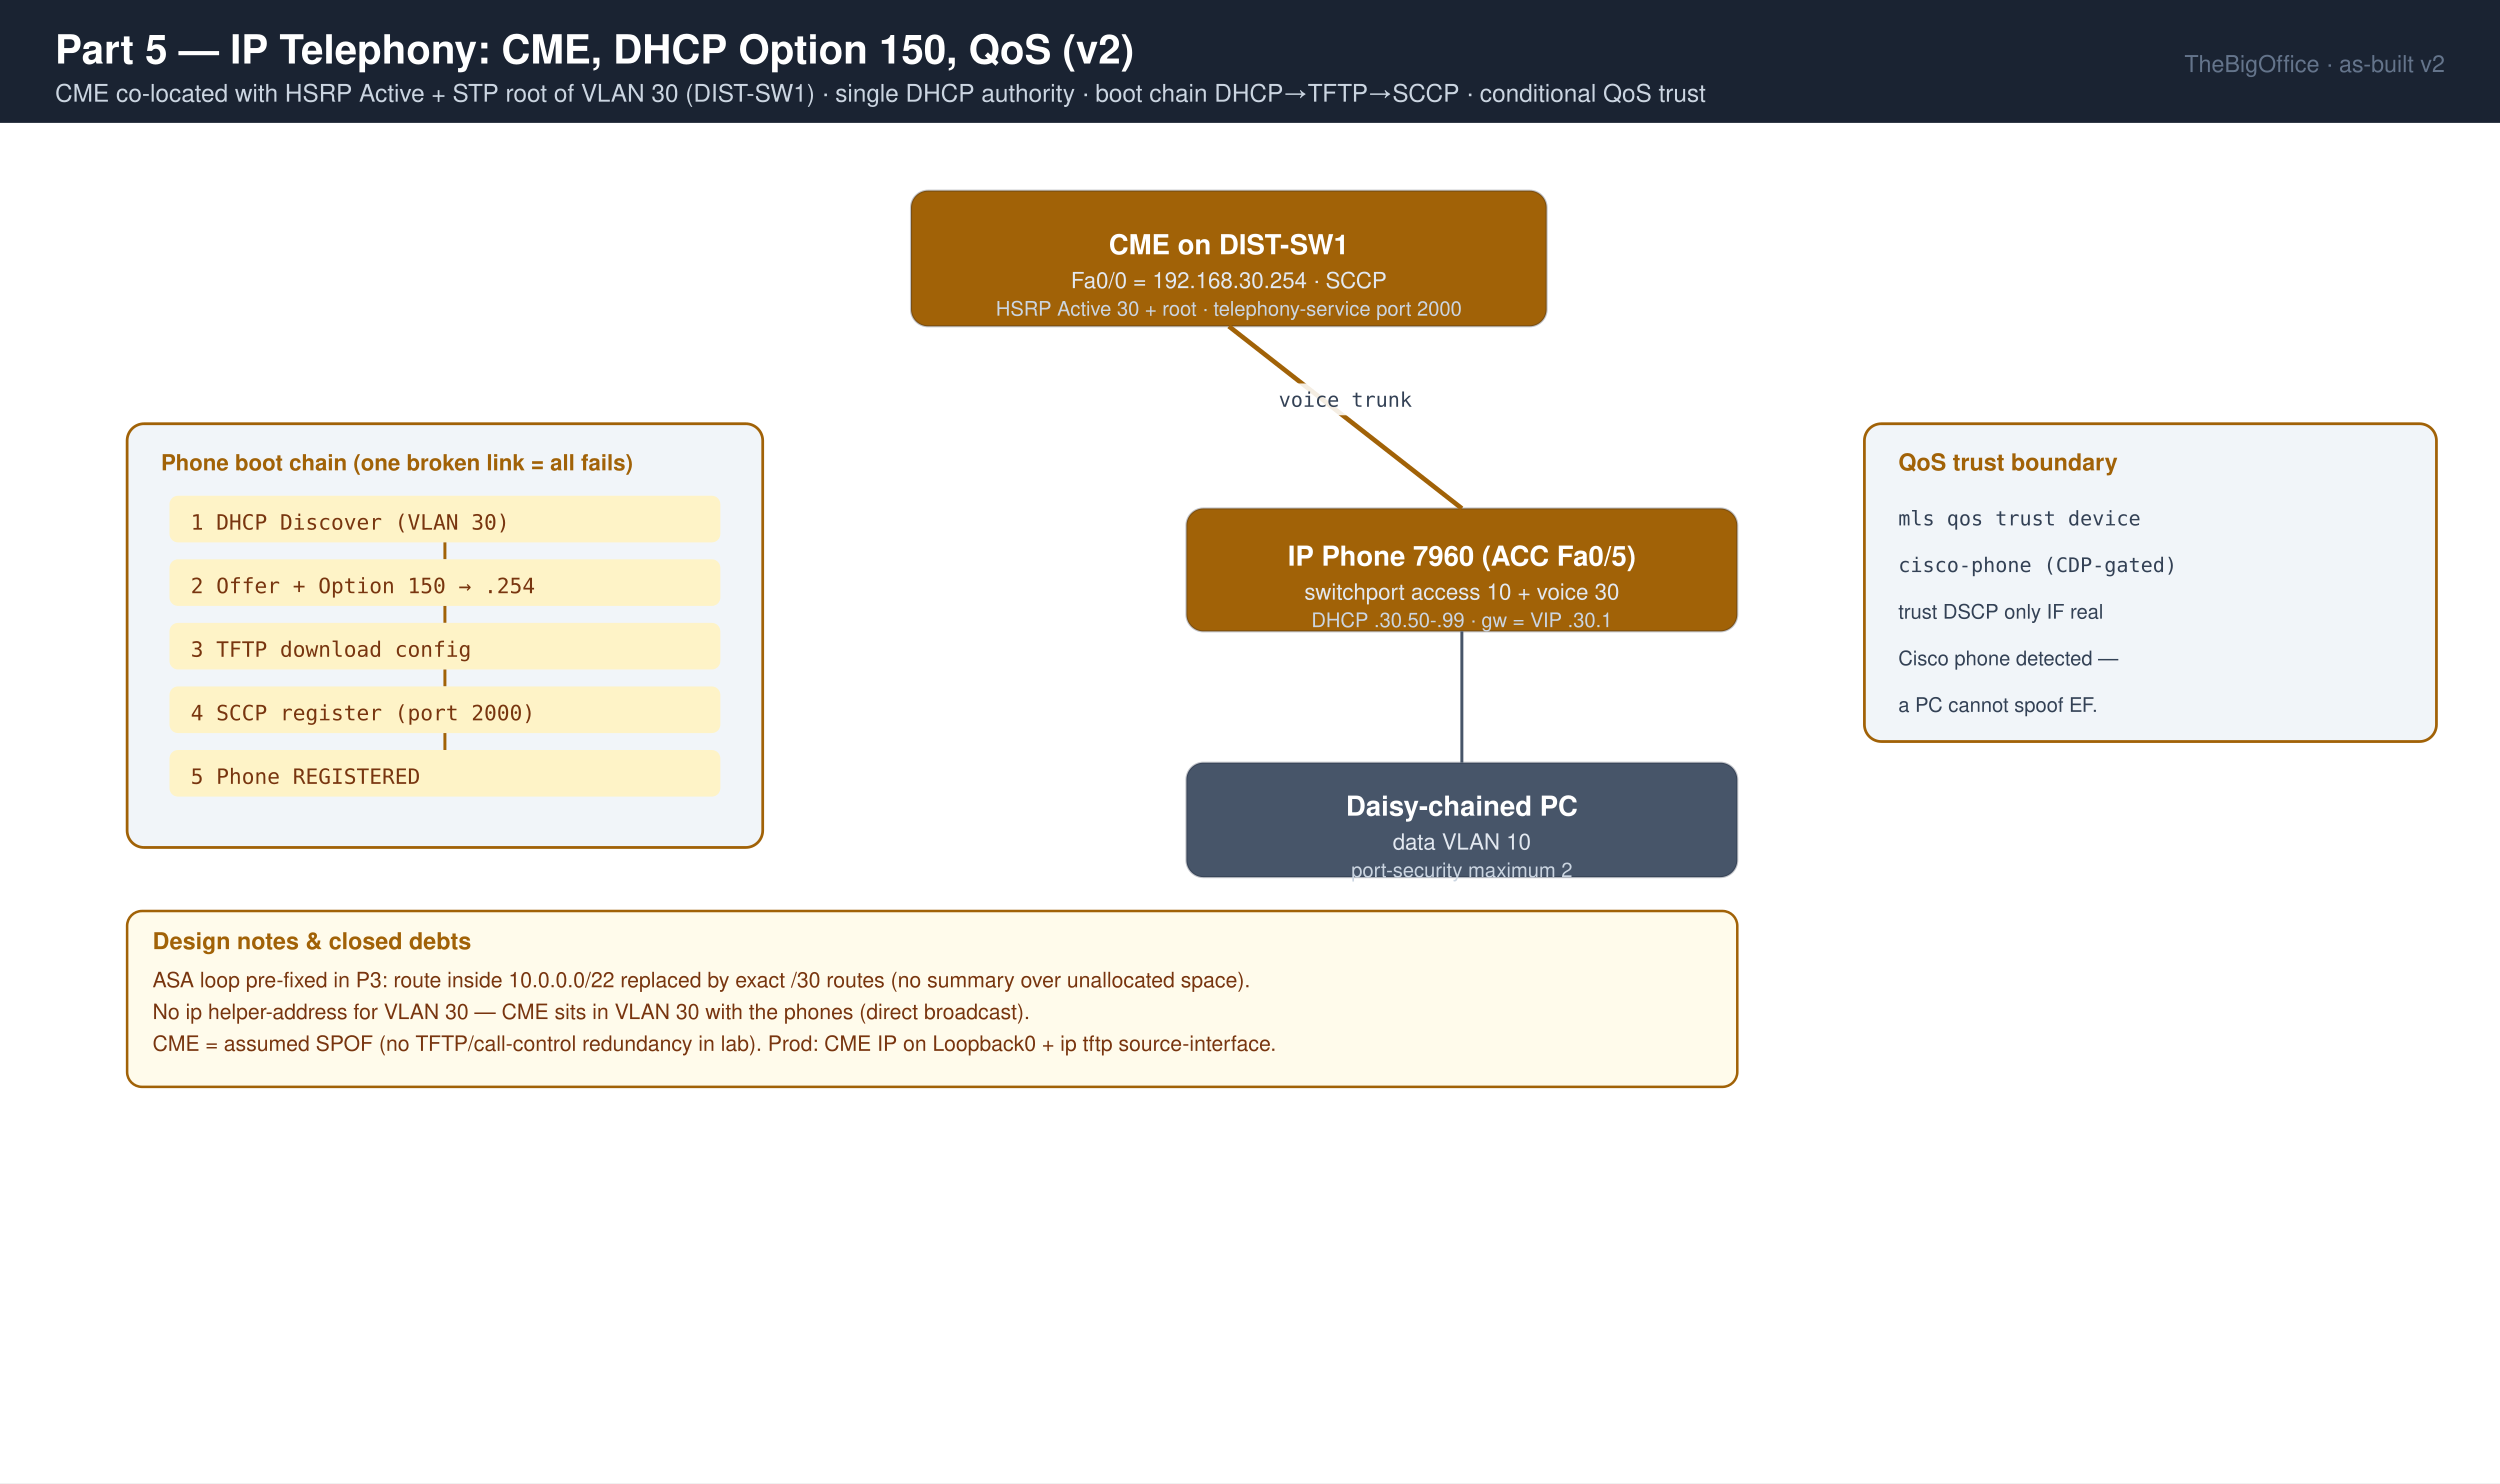
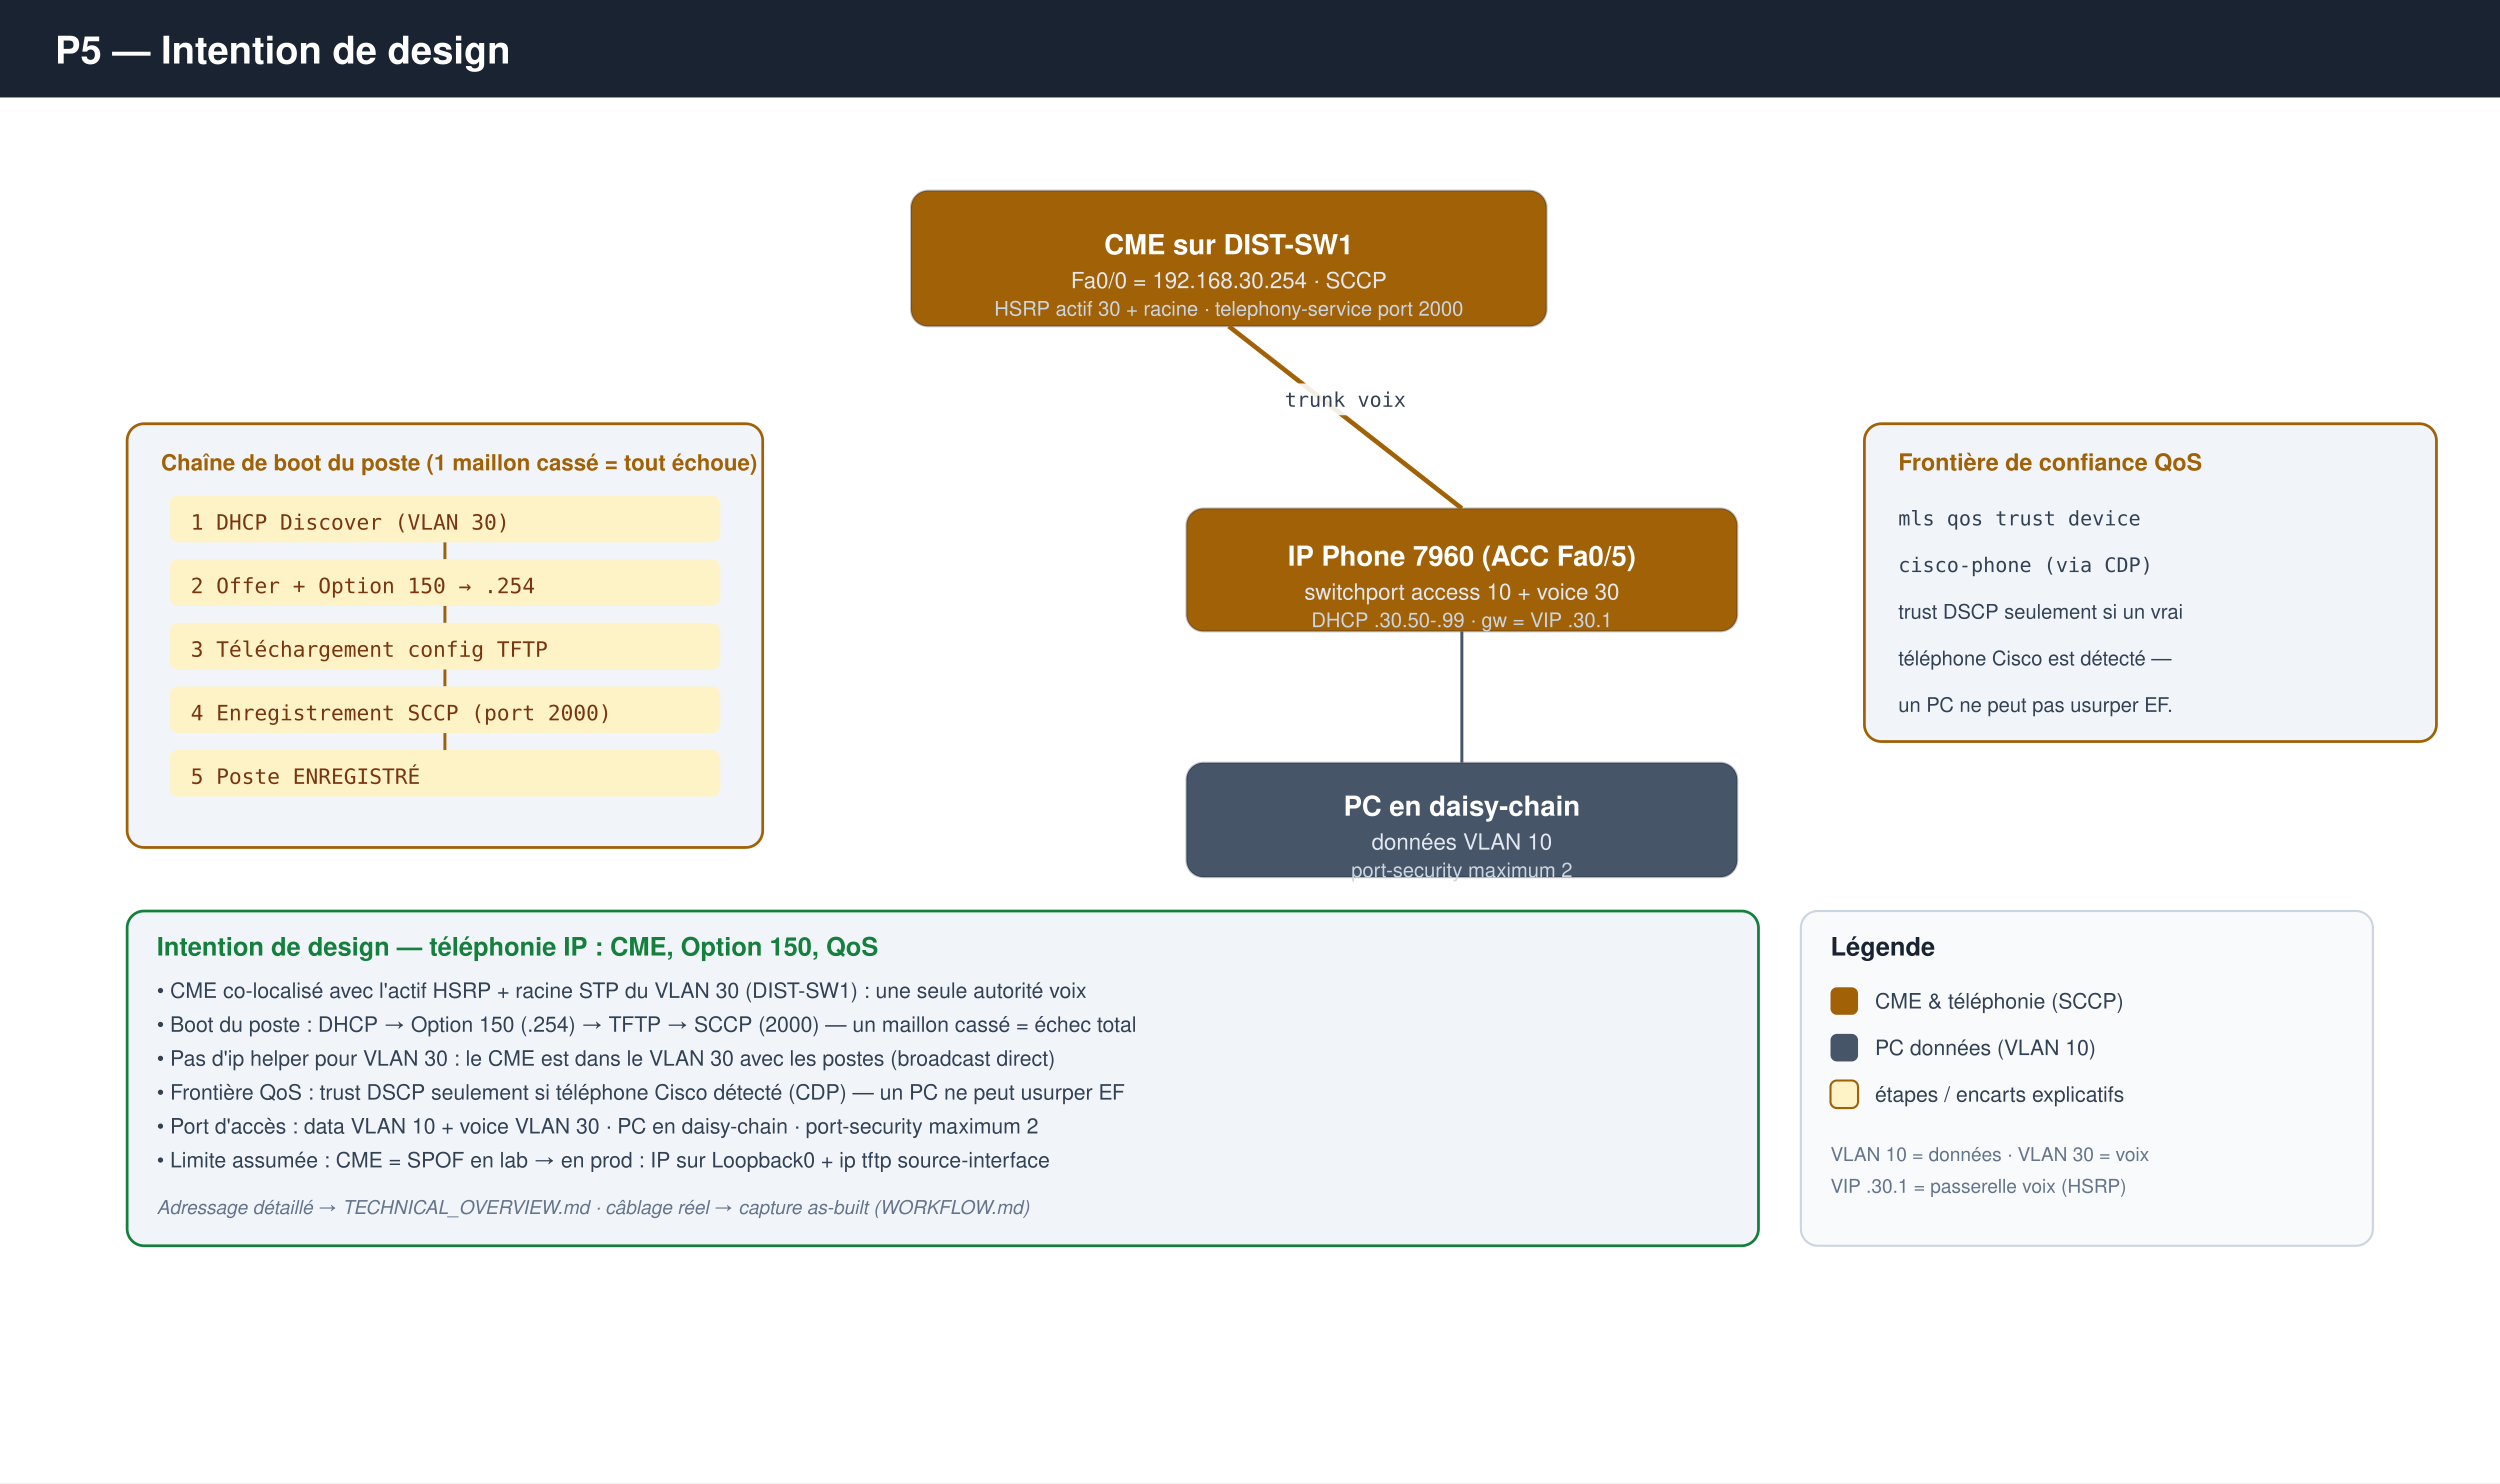
<svg xmlns="http://www.w3.org/2000/svg" viewBox="0 0 1180 700">
  <rect x="0" y="0" width="1180" height="700" fill="#ffffff" />
-   <rect x="0" y="0" width="1180" height="58" fill="#1a2332" />
-   <text x="26" y="30" fill="#ffffff" font-family="Segoe UI,Helvetica,Arial,sans-serif" font-size="19" font-weight="700">Part 5 — IP Telephony: CME, DHCP Option 150, QoS (v2)</text>
-   <text x="26" y="48" fill="#cbd5e1" font-family="Segoe UI,Helvetica,Arial,sans-serif" font-size="11.5">CME co-located with HSRP Active + STP root of VLAN 30 (DIST-SW1) · single DHCP authority · boot chain DHCP→TFTP→SCCP · conditional QoS trust</text>
-   <text x="1154" y="34" text-anchor="end" fill="#64748b" font-family="Segoe UI,Helvetica,Arial,sans-serif" font-size="11">TheBigOffice · as-built v2</text>
+   <rect x="0" y="0" width="1180" height="46" fill="#1a2332" />
+   <text x="26" y="30" fill="#ffffff" font-family="Segoe UI,Helvetica,Arial,sans-serif" font-size="18" font-weight="700">P5 — Intention de design</text>
  <rect x="430" y="90" width="300" height="64" rx="8" fill="#a16207" stroke="#0f172a" stroke-opacity="0.25" />
-   <text x="580.0" y="120.0" text-anchor="middle" fill="#ffffff" font-family="Segoe UI,Helvetica,Arial,sans-serif" font-size="13" font-weight="700">CME on DIST-SW1</text>
-   <text x="580.0" y="136.0" text-anchor="middle" fill="#e2e8f0" font-family="Segoe UI,Helvetica,Arial,sans-serif" font-size="10.5">Fa0/0 = 192.168.30.254 · SCCP</text>
-   <text x="580.0" y="149.0" text-anchor="middle" fill="#cbd5e1" font-family="Segoe UI,Helvetica,Arial,sans-serif" font-size="9.5">HSRP Active 30 + root · telephony-service port 2000</text>
+   <text x="580" y="120" text-anchor="middle" fill="#ffffff" font-family="Segoe UI,Helvetica,Arial,sans-serif" font-size="13" font-weight="700">CME sur DIST-SW1</text>
+   <text x="580" y="136" text-anchor="middle" fill="#e2e8f0" font-family="Segoe UI,Helvetica,Arial,sans-serif" font-size="10.5">Fa0/0 = 192.168.30.254 · SCCP</text>
+   <text x="580" y="149" text-anchor="middle" fill="#cbd5e1" font-family="Segoe UI,Helvetica,Arial,sans-serif" font-size="9.5">HSRP actif 30 + racine · telephony-service port 2000</text>
  <rect x="60" y="200" width="300" height="200" rx="8" fill="#f1f5f9" stroke="#a16207" stroke-width="1.3" />
-   <text x="76" y="222" text-anchor="start" fill="#a16207" font-family="Segoe UI,Helvetica,Arial,sans-serif" font-size="10.5" font-weight="700">Phone boot chain (one broken link = all fails)</text>
+   <text x="76" y="222" fill="#a16207" font-family="Segoe UI,Helvetica,Arial,sans-serif" font-size="10.5" font-weight="700">Chaîne de boot du poste (1 maillon cassé = tout échoue)</text>
  <rect x="80" y="234" width="260" height="22" rx="4" fill="#fef3c7" />
-   <text x="90" y="250" text-anchor="start" fill="#78350f" font-family="Consolas,Menlo,monospace" font-size="10" font-weight="400">1  DHCP Discover (VLAN 30)</text>
+   <text x="90" y="250" fill="#78350f" font-family="Consolas,Menlo,monospace" font-size="10">1  DHCP Discover (VLAN 30)</text>
  <line x1="210" y1="256" x2="210" y2="264" stroke="#a16207" stroke-width="1.4" />
  <rect x="80" y="264" width="260" height="22" rx="4" fill="#fef3c7" />
-   <text x="90" y="280" text-anchor="start" fill="#78350f" font-family="Consolas,Menlo,monospace" font-size="10" font-weight="400">2  Offer + Option 150 → .254</text>
+   <text x="90" y="280" fill="#78350f" font-family="Consolas,Menlo,monospace" font-size="10">2  Offer + Option 150 → .254</text>
  <line x1="210" y1="286" x2="210" y2="294" stroke="#a16207" stroke-width="1.4" />
  <rect x="80" y="294" width="260" height="22" rx="4" fill="#fef3c7" />
-   <text x="90" y="310" text-anchor="start" fill="#78350f" font-family="Consolas,Menlo,monospace" font-size="10" font-weight="400">3  TFTP download config</text>
+   <text x="90" y="310" fill="#78350f" font-family="Consolas,Menlo,monospace" font-size="10">3  Téléchargement config TFTP</text>
  <line x1="210" y1="316" x2="210" y2="324" stroke="#a16207" stroke-width="1.4" />
  <rect x="80" y="324" width="260" height="22" rx="4" fill="#fef3c7" />
-   <text x="90" y="340" text-anchor="start" fill="#78350f" font-family="Consolas,Menlo,monospace" font-size="10" font-weight="400">4  SCCP register (port 2000)</text>
+   <text x="90" y="340" fill="#78350f" font-family="Consolas,Menlo,monospace" font-size="10">4  Enregistrement SCCP (port 2000)</text>
  <line x1="210" y1="346" x2="210" y2="354" stroke="#a16207" stroke-width="1.4" />
  <rect x="80" y="354" width="260" height="22" rx="4" fill="#fef3c7" />
-   <text x="90" y="370" text-anchor="start" fill="#78350f" font-family="Consolas,Menlo,monospace" font-size="10" font-weight="400">5  Phone REGISTERED</text>
+   <text x="90" y="370" fill="#78350f" font-family="Consolas,Menlo,monospace" font-size="10">5  Poste ENREGISTRÉ</text>
  <rect x="560" y="240" width="260" height="58" rx="8" fill="#a16207" stroke="#0f172a" stroke-opacity="0.25" />
-   <text x="690.0" y="267.0" text-anchor="middle" fill="#ffffff" font-family="Segoe UI,Helvetica,Arial,sans-serif" font-size="13" font-weight="700">IP Phone 7960 (ACC Fa0/5)</text>
-   <text x="690.0" y="283.0" text-anchor="middle" fill="#e2e8f0" font-family="Segoe UI,Helvetica,Arial,sans-serif" font-size="10.5">switchport access 10 + voice 30</text>
-   <text x="690.0" y="296.0" text-anchor="middle" fill="#cbd5e1" font-family="Segoe UI,Helvetica,Arial,sans-serif" font-size="9.5">DHCP .30.50-.99 · gw = VIP .30.1</text>
+   <text x="690" y="267" text-anchor="middle" fill="#ffffff" font-family="Segoe UI,Helvetica,Arial,sans-serif" font-size="13" font-weight="700">IP Phone 7960 (ACC Fa0/5)</text>
+   <text x="690" y="283" text-anchor="middle" fill="#e2e8f0" font-family="Segoe UI,Helvetica,Arial,sans-serif" font-size="10.5">switchport access 10 + voice 30</text>
+   <text x="690" y="296" text-anchor="middle" fill="#cbd5e1" font-family="Segoe UI,Helvetica,Arial,sans-serif" font-size="9.5">DHCP .30.50-.99 · gw = VIP .30.1</text>
  <line x1="580" y1="154" x2="690" y2="240" stroke="#a16207" stroke-width="2.2" />
-   <rect x="598.0" y="181.0" width="74.0" height="15" rx="3" fill="#ffffff" fill-opacity="0.88" />
-   <text x="635.0" y="192.0" text-anchor="middle" fill="#334155" font-family="Consolas,Menlo,monospace" font-size="9.5">voice trunk</text>
+   <rect x="598" y="181" width="74" height="15" rx="3" fill="#ffffff" fill-opacity="0.88" />
+   <text x="635" y="192" text-anchor="middle" fill="#334155" font-family="Consolas,Menlo,monospace" font-size="9.5">trunk voix</text>
  <rect x="560" y="360" width="260" height="54" rx="8" fill="#475569" stroke="#0f172a" stroke-opacity="0.25" />
-   <text x="690.0" y="385.0" text-anchor="middle" fill="#ffffff" font-family="Segoe UI,Helvetica,Arial,sans-serif" font-size="13" font-weight="700">Daisy-chained PC</text>
-   <text x="690.0" y="401.0" text-anchor="middle" fill="#e2e8f0" font-family="Segoe UI,Helvetica,Arial,sans-serif" font-size="10.5">data VLAN 10</text>
-   <text x="690.0" y="414.0" text-anchor="middle" fill="#cbd5e1" font-family="Segoe UI,Helvetica,Arial,sans-serif" font-size="9.5">port-security maximum 2</text>
+   <text x="690" y="385" text-anchor="middle" fill="#ffffff" font-family="Segoe UI,Helvetica,Arial,sans-serif" font-size="13" font-weight="700">PC en daisy-chain</text>
+   <text x="690" y="401" text-anchor="middle" fill="#e2e8f0" font-family="Segoe UI,Helvetica,Arial,sans-serif" font-size="10.5">données VLAN 10</text>
+   <text x="690" y="414" text-anchor="middle" fill="#cbd5e1" font-family="Segoe UI,Helvetica,Arial,sans-serif" font-size="9.5">port-security maximum 2</text>
  <line x1="690" y1="298" x2="690" y2="360" stroke="#475569" stroke-width="1.4" />
  <rect x="880" y="200" width="270" height="150" rx="8" fill="#f1f5f9" stroke="#a16207" stroke-width="1.3" />
-   <text x="896" y="222" text-anchor="start" fill="#a16207" font-family="Segoe UI,Helvetica,Arial,sans-serif" font-size="11" font-weight="700">QoS trust boundary</text>
-   <text x="896" y="248" text-anchor="start" fill="#334155" font-family="Consolas,Menlo,monospace" font-size="9.5" font-weight="400">mls qos trust device</text>
-   <text x="896" y="270" text-anchor="start" fill="#334155" font-family="Consolas,Menlo,monospace" font-size="9.5" font-weight="400">  cisco-phone   (CDP-gated)</text>
-   <text x="896" y="292" text-anchor="start" fill="#334155" font-family="Segoe UI,Helvetica,Arial,sans-serif" font-size="9.5" font-weight="400">trust DSCP only IF real</text>
-   <text x="896" y="314" text-anchor="start" fill="#334155" font-family="Segoe UI,Helvetica,Arial,sans-serif" font-size="9.5" font-weight="400">Cisco phone detected —</text>
-   <text x="896" y="336" text-anchor="start" fill="#334155" font-family="Segoe UI,Helvetica,Arial,sans-serif" font-size="9.5" font-weight="400">a PC cannot spoof EF.</text>
-   <rect x="60" y="430" width="760" height="83" rx="7" fill="#fffbeb" stroke="#a16207" stroke-width="1.2" />
-   <text x="72" y="448" text-anchor="start" fill="#a16207" font-family="Segoe UI,Helvetica,Arial,sans-serif" font-size="11" font-weight="700">Design notes &amp; closed debts</text>
-   <text x="72" y="466" text-anchor="start" fill="#78350f" font-family="Segoe UI,Helvetica,Arial,sans-serif" font-size="10" font-weight="400">ASA loop pre-fixed in P3: route inside 10.0.0.0/22 replaced by exact /30 routes (no summary over unallocated space).</text>
-   <text x="72" y="481" text-anchor="start" fill="#78350f" font-family="Segoe UI,Helvetica,Arial,sans-serif" font-size="10" font-weight="400">No ip helper-address for VLAN 30 — CME sits in VLAN 30 with the phones (direct broadcast).</text>
-   <text x="72" y="496" text-anchor="start" fill="#78350f" font-family="Segoe UI,Helvetica,Arial,sans-serif" font-size="10" font-weight="400">CME = assumed SPOF (no TFTP/call-control redundancy in lab). Prod: CME IP on Loopback0 + ip tftp source-interface.</text>
+   <text x="896" y="222" fill="#a16207" font-family="Segoe UI,Helvetica,Arial,sans-serif" font-size="11" font-weight="700">Frontière de confiance QoS</text>
+   <text x="896" y="248" fill="#334155" font-family="Consolas,Menlo,monospace" font-size="9.5">mls qos trust device</text>
+   <text x="896" y="270" fill="#334155" font-family="Consolas,Menlo,monospace" font-size="9.5">  cisco-phone   (via CDP)</text>
+   <text x="896" y="292" fill="#334155" font-family="Segoe UI,Helvetica,Arial,sans-serif" font-size="9.5">trust DSCP seulement si un vrai</text>
+   <text x="896" y="314" fill="#334155" font-family="Segoe UI,Helvetica,Arial,sans-serif" font-size="9.5">téléphone Cisco est détecté —</text>
+   <text x="896" y="336" fill="#334155" font-family="Segoe UI,Helvetica,Arial,sans-serif" font-size="9.5">un PC ne peut pas usurper EF.</text>
+   <rect x="60" y="430" width="770" height="158" rx="8" fill="#f1f5f9" stroke="#15803d" stroke-width="1.3" />
+   <text x="74" y="451" fill="#15803d" font-family="Segoe UI,Helvetica,Arial,sans-serif" font-size="12" font-weight="700">Intention de design — téléphonie IP : CME, Option 150, QoS</text>
+   <text x="74" y="471" fill="#334155" font-family="Segoe UI,Helvetica,Arial,sans-serif" font-size="10">• CME co-localisé avec l'actif HSRP + racine STP du VLAN 30 (DIST-SW1) : une seule autorité voix</text>
+   <text x="74" y="487" fill="#334155" font-family="Segoe UI,Helvetica,Arial,sans-serif" font-size="10">• Boot du poste : DHCP → Option 150 (.254) → TFTP → SCCP (2000) — un maillon cassé = échec total</text>
+   <text x="74" y="503" fill="#334155" font-family="Segoe UI,Helvetica,Arial,sans-serif" font-size="10">• Pas d'ip helper pour VLAN 30 : le CME est dans le VLAN 30 avec les postes (broadcast direct)</text>
+   <text x="74" y="519" fill="#334155" font-family="Segoe UI,Helvetica,Arial,sans-serif" font-size="10">• Frontière QoS : trust DSCP seulement si téléphone Cisco détecté (CDP) — un PC ne peut usurper EF</text>
+   <text x="74" y="535" fill="#334155" font-family="Segoe UI,Helvetica,Arial,sans-serif" font-size="10">• Port d'accès : data VLAN 10 + voice VLAN 30 · PC en daisy-chain · port-security maximum 2</text>
+   <text x="74" y="551" fill="#334155" font-family="Segoe UI,Helvetica,Arial,sans-serif" font-size="10">• Limite assumée : CME = SPOF en lab → en prod : IP sur Loopback0 + ip tftp source-interface</text>
+   <text x="74" y="573" fill="#64748b" font-family="Segoe UI,Helvetica,Arial,sans-serif" font-size="9" font-style="italic">Adressage détaillé → TECHNICAL_OVERVIEW.md · câblage réel → capture as-built (WORKFLOW.md)</text>
+   <rect x="850" y="430" width="270" height="158" rx="8" fill="#f8fafc" stroke="#cbd5e1" stroke-width="1" />
+   <text x="864" y="451" fill="#1a2332" font-family="Segoe UI,Helvetica,Arial,sans-serif" font-size="12" font-weight="700">Légende</text>
+   <rect x="864" y="466" width="13" height="13" rx="3" fill="#a16207" />
+   <text x="885" y="476" fill="#334155" font-family="Segoe UI,Helvetica,Arial,sans-serif" font-size="10">CME &amp; téléphonie (SCCP)</text>
+   <rect x="864" y="488" width="13" height="13" rx="3" fill="#475569" />
+   <text x="885" y="498" fill="#334155" font-family="Segoe UI,Helvetica,Arial,sans-serif" font-size="10">PC données (VLAN 10)</text>
+   <rect x="864" y="510" width="13" height="13" rx="3" fill="#fef3c7" stroke="#a16207" stroke-width="1" />
+   <text x="885" y="520" fill="#334155" font-family="Segoe UI,Helvetica,Arial,sans-serif" font-size="10">étapes / encarts explicatifs</text>
+   <text x="864" y="548" fill="#64748b" font-family="Segoe UI,Helvetica,Arial,sans-serif" font-size="9">VLAN 10 = données · VLAN 30 = voix</text>
+   <text x="864" y="563" fill="#64748b" font-family="Segoe UI,Helvetica,Arial,sans-serif" font-size="9">VIP .30.1 = passerelle voix (HSRP)</text>
</svg>
